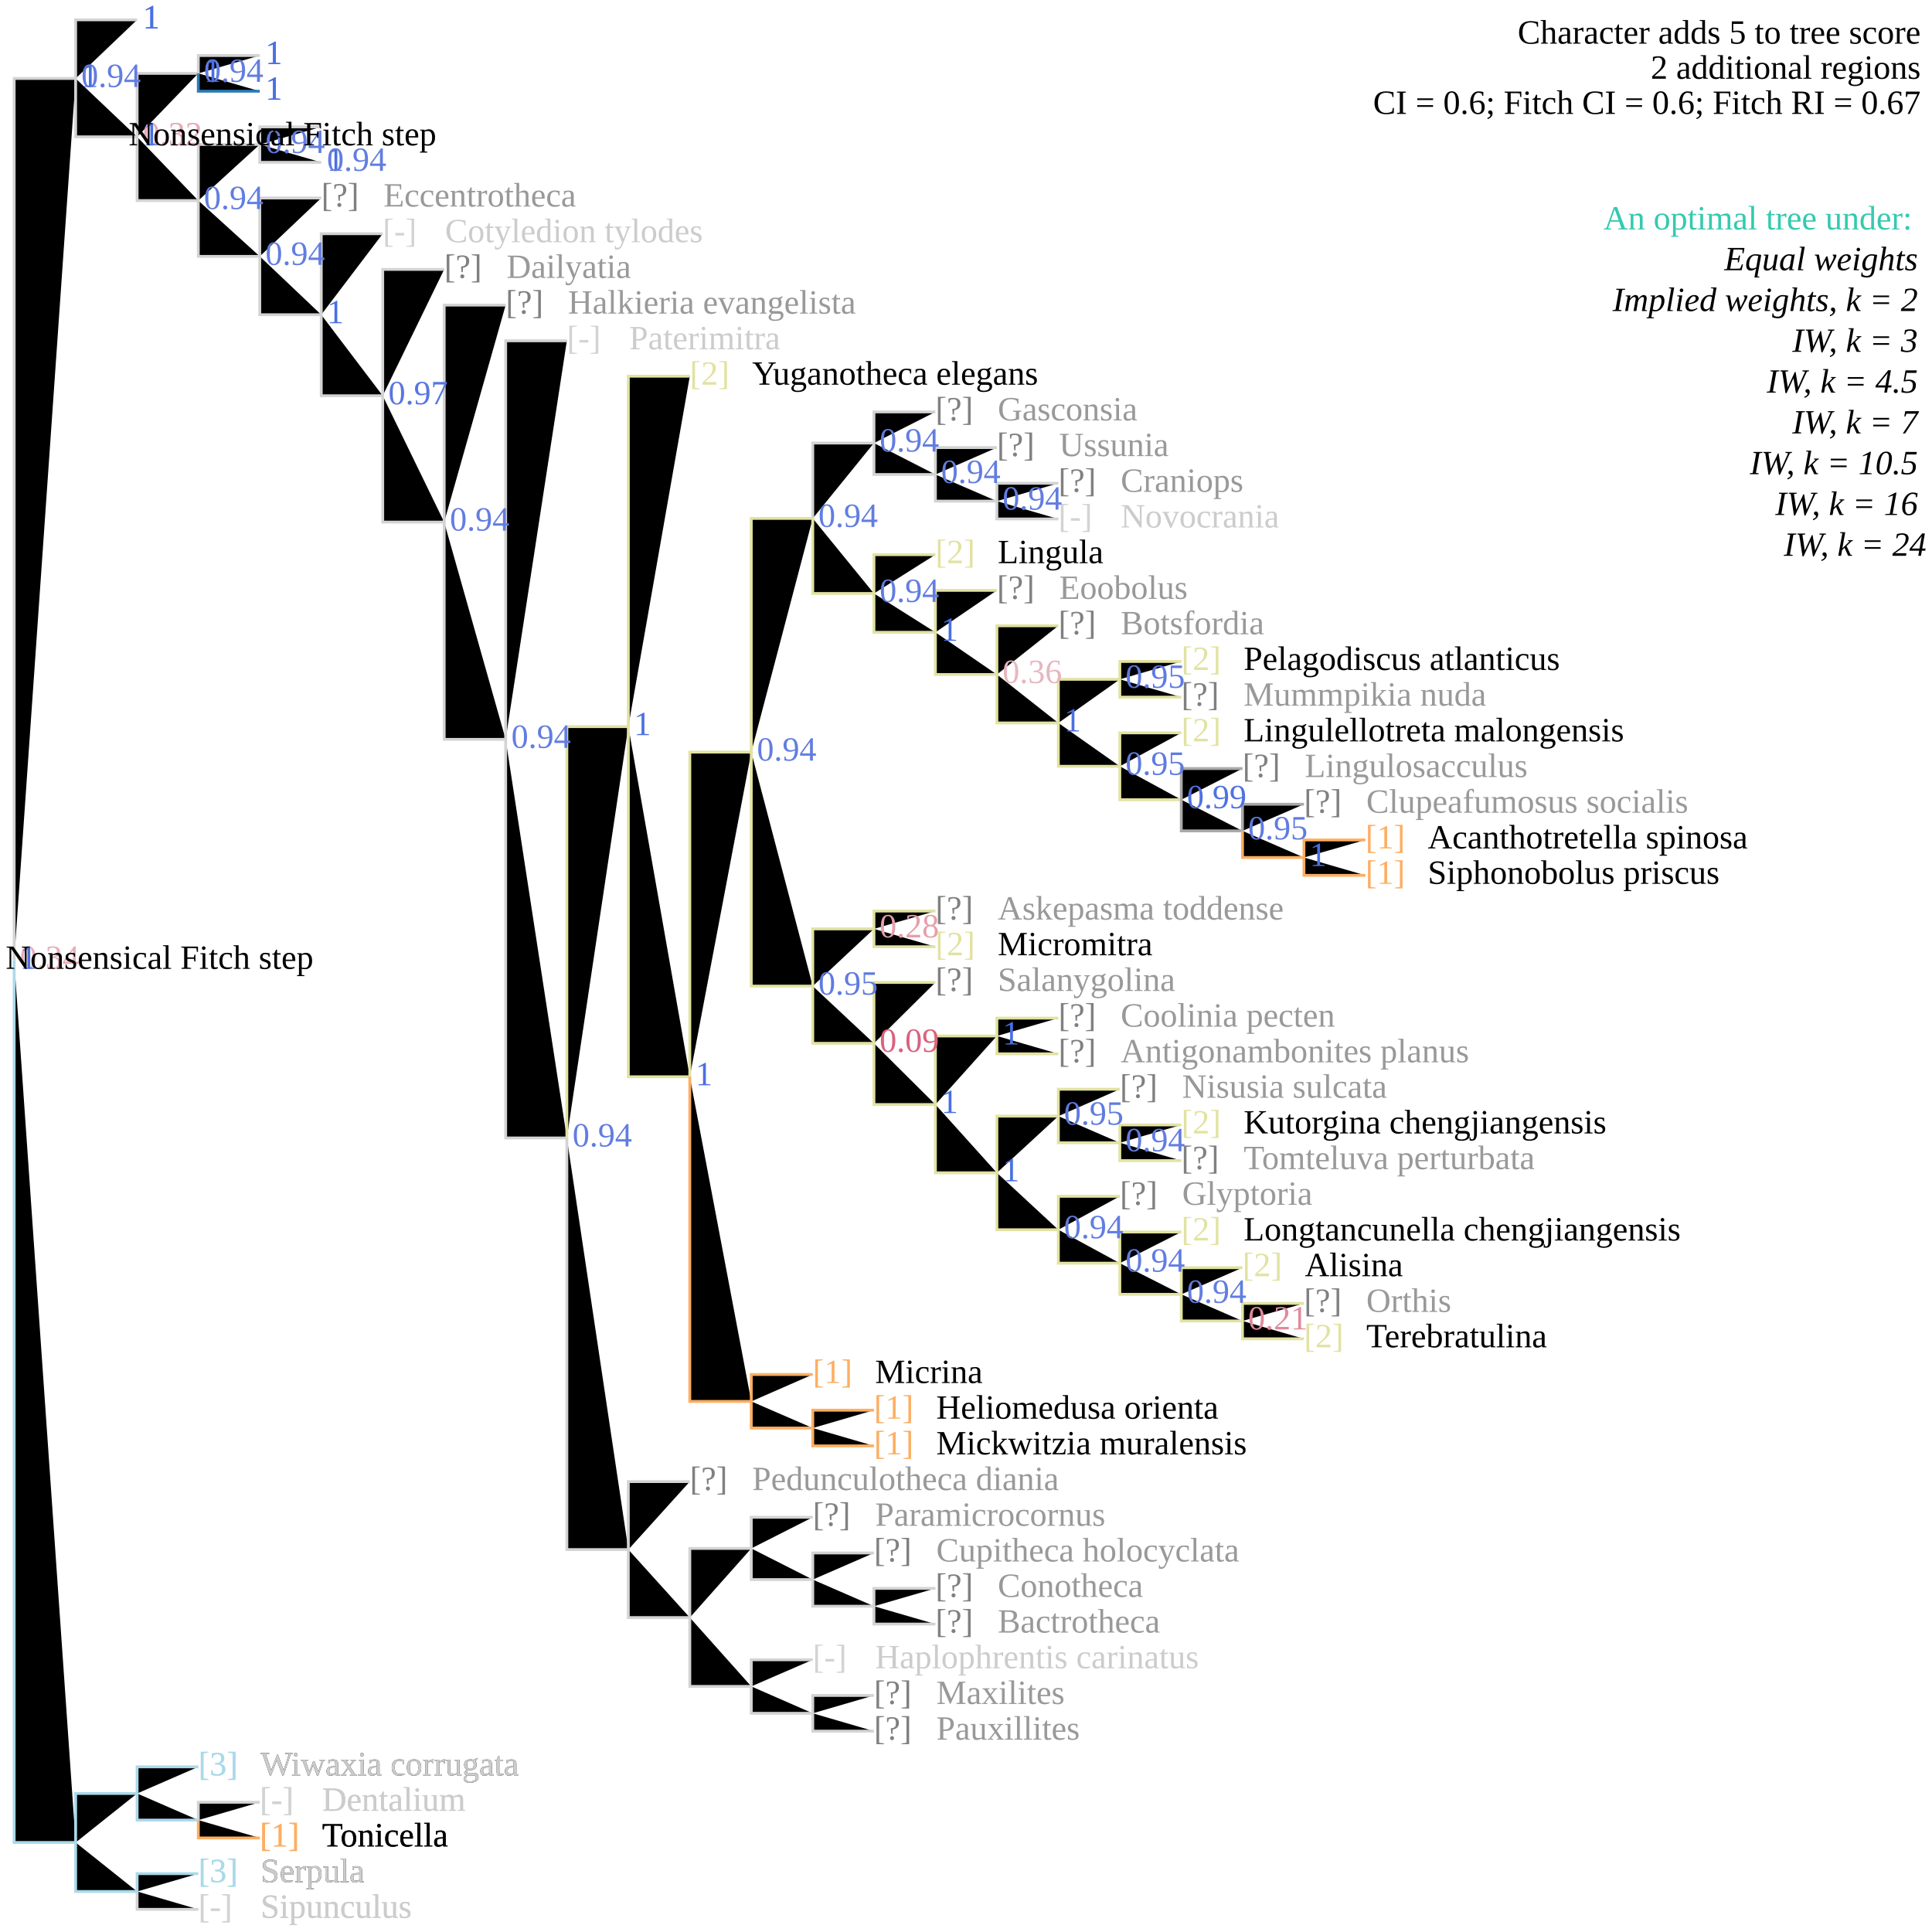
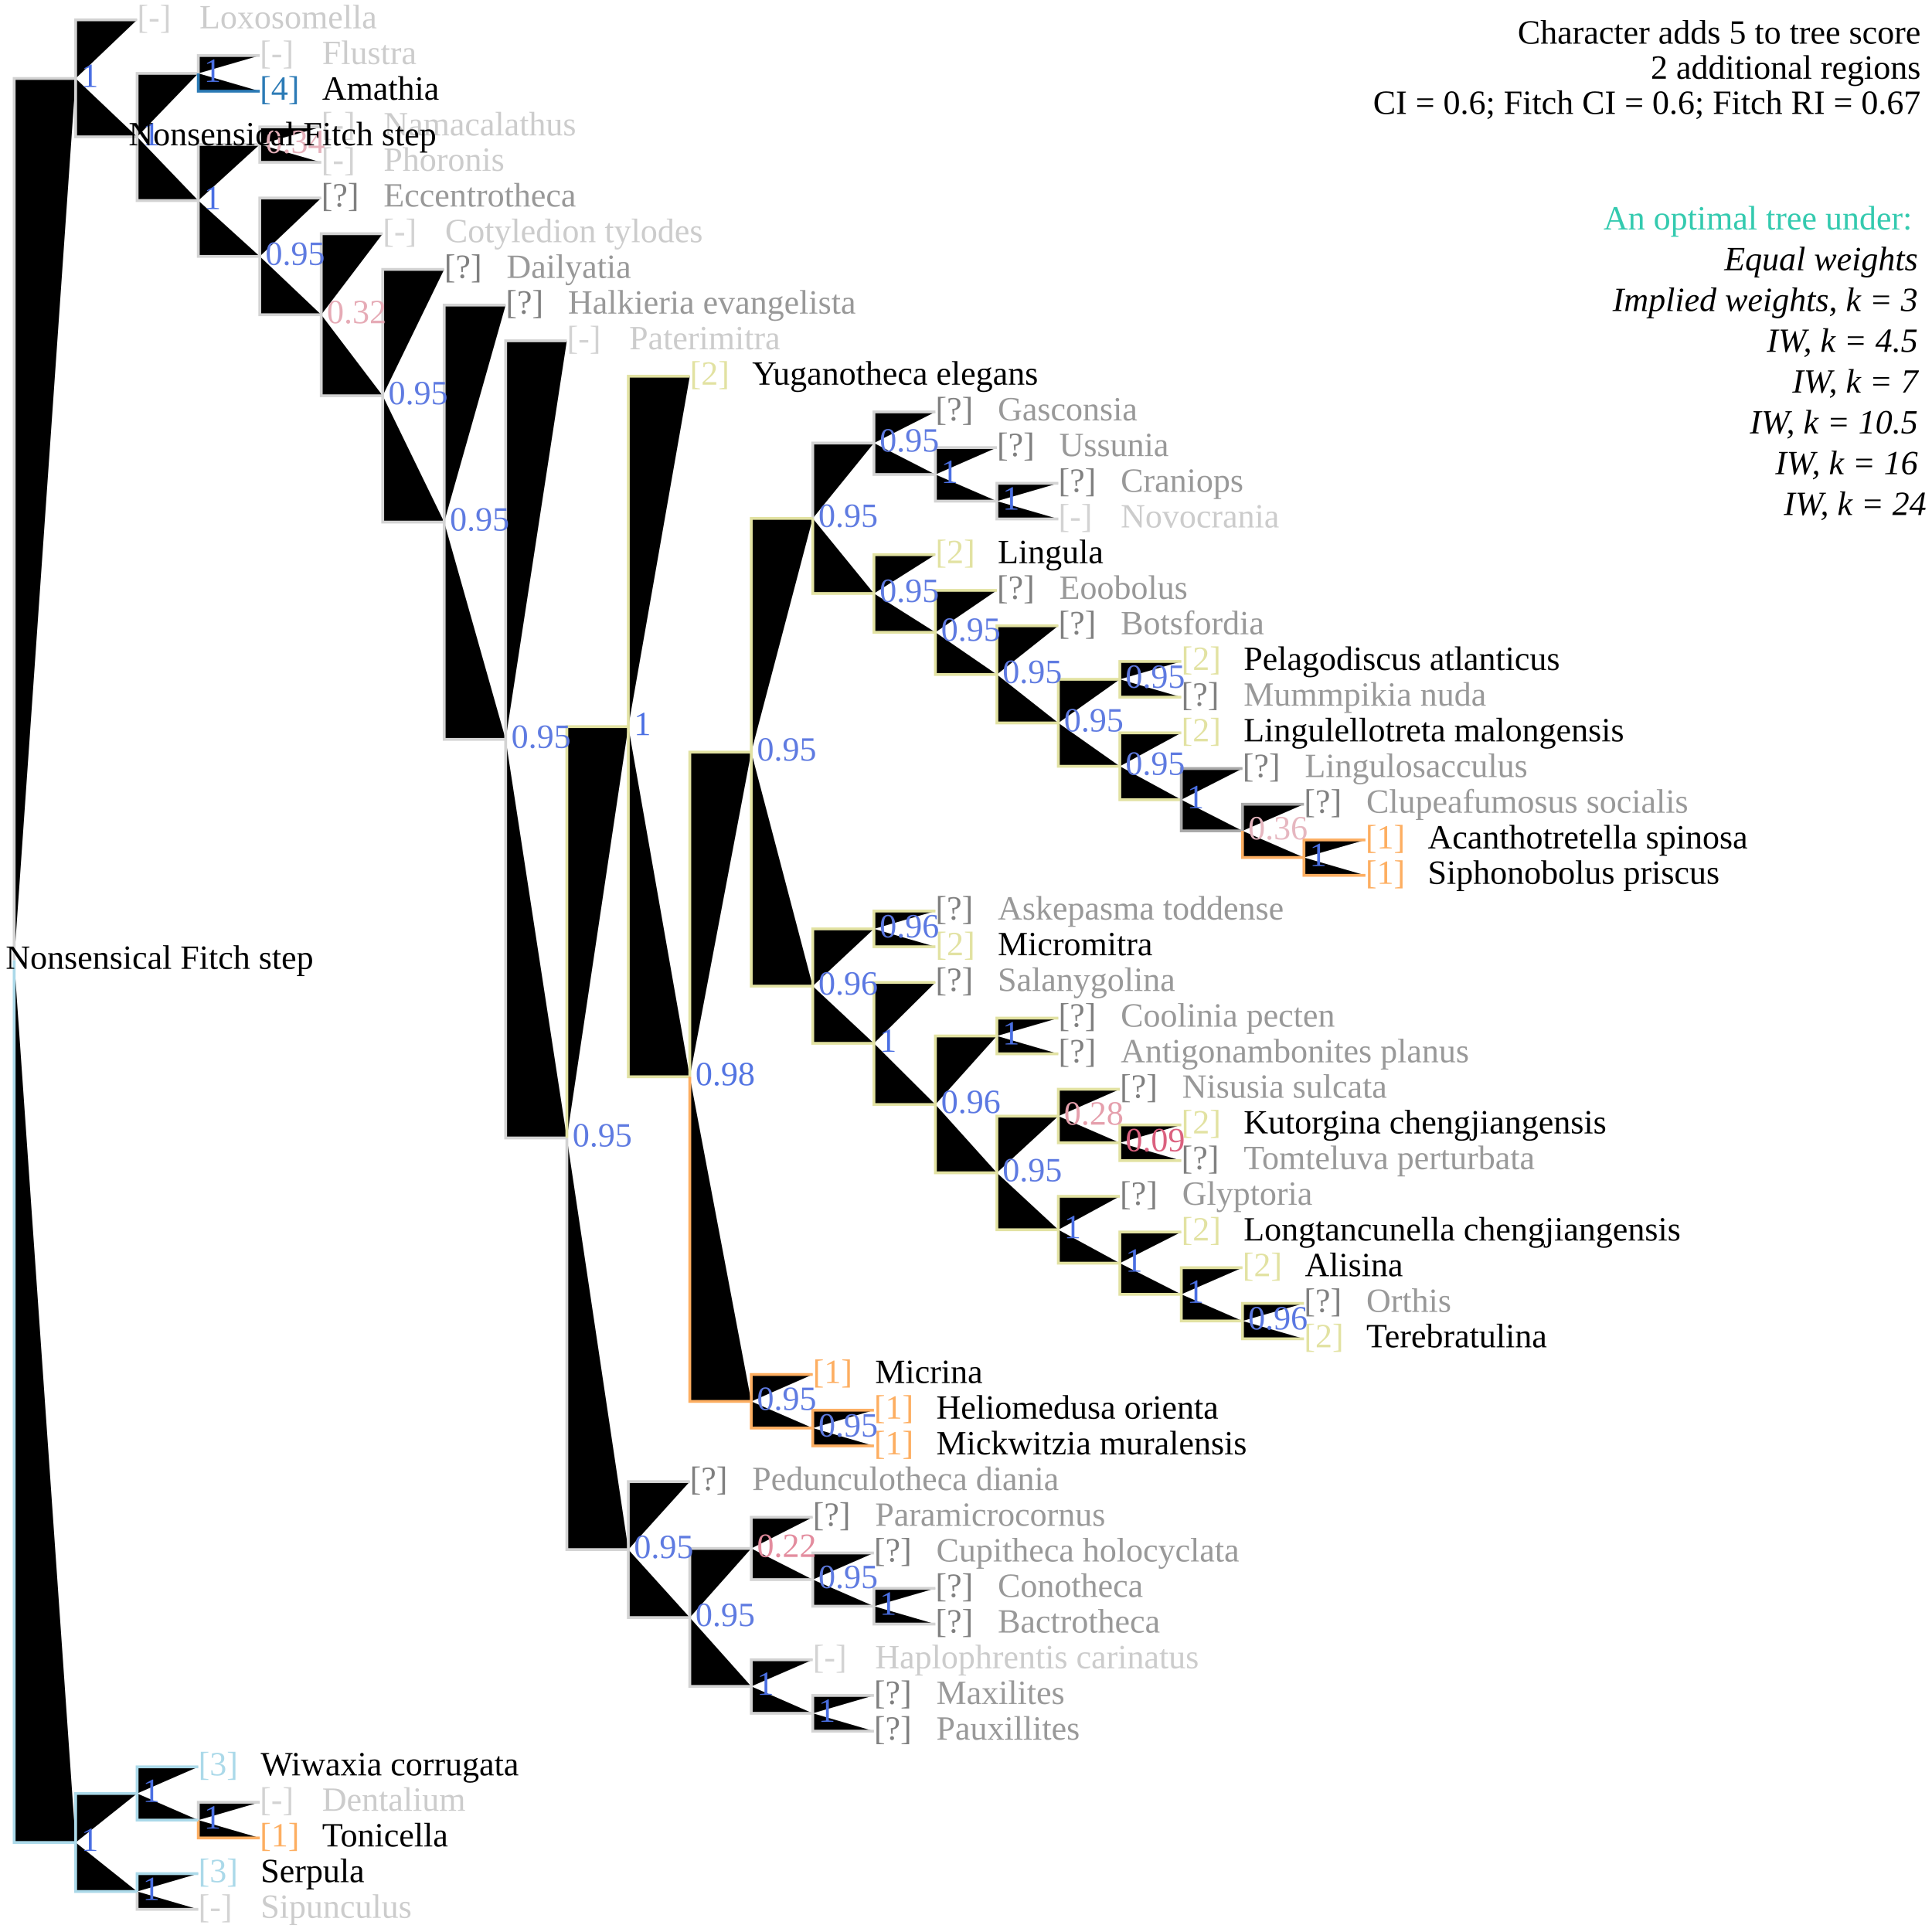
<svg xmlns="http://www.w3.org/2000/svg" version="1.1" width="682" height="682" class="tree" data-char="16">
  <text x="678" y="15.4" text-anchor="end" class="stepsLabel">Character adds <tspan class="score">5</tspan> to tree score</text>
  <text x="678" y="27.8" text-anchor="end" class="stepsLabel">
    <tspan class="score">2</tspan> additional regions</text>
  <text x="678" y="40.2" text-anchor="end" class="stepsLabel">CI = 0.6; Fitch CI = 0.6; Fitch RI = 0.67</text>
  <text x="678" y="65" text-anchor="end" class="stepsLabel">
    <tspan dy="16" fill="#34caaf">An optimal tree under:</tspan>
    <tspan x="680" style="font-style:italic" class="thisAn" dy="1.2em">Equal weights</tspan>
-     <tspan x="680" style="font-style:italic" class="notThisAn" dy="1.2em">Implied weights, k = 2</tspan>
-     <tspan x="680" style="font-style:italic" class="notThisAn" dy="1.2em">IW, k = 3</tspan>
+     <tspan x="680" style="font-style:italic" class="notThisAn" dy="1.2em">Implied weights, k = 3</tspan>
    <tspan x="680" style="font-style:italic" class="notThisAn" dy="1.2em">IW, k = 4.5</tspan>
    <tspan x="680" style="font-style:italic" class="notThisAn" dy="1.2em">IW, k = 7</tspan>
    <tspan x="680" style="font-style:italic" class="notThisAn" dy="1.2em">IW, k = 10.5</tspan>
    <tspan x="680" style="font-style:italic" class="notThisAn" dy="1.2em">IW, k = 16</tspan>
    <tspan x="680" style="font-style:italic" class="notThisAn" dy="1.2em">IW, k = 24</tspan>
  </text>
  <text x="70" y="664.4" fill="#abd9e9" class="flag">[3]</text>
  <text x="92" y="664.4" fill="#000" class="taxonLabel">Serpula</text>
  <text x="70" y="677" fill="lightgrey" class="flag">[-]</text>
  <text x="92" y="677" fill="#ccc" class="taxonLabel">Sipunculus</text>
  <text x="91.7" y="639.2" fill="lightgrey" class="flag">[-]</text>
  <text x="113.7" y="639.2" fill="#ccc" class="taxonLabel">Dentalium</text>
  <text x="91.7" y="651.8" fill="#fdae61" class="flag">[1]</text>
  <text x="113.7" y="651.8" fill="#000" class="taxonLabel">Tonicella</text>
  <text x="70" y="626.7" fill="#abd9e9" class="flag">[3]</text>
  <text x="92" y="626.7" fill="#000" class="taxonLabel">Wiwaxia corrugata</text>
  <text x="308.5" y="601.5" fill="grey" class="flag">[?]</text>
  <text x="330.5" y="601.5" fill="#999" class="taxonLabel">Maxilites</text>
  <text x="308.5" y="614.1" fill="grey" class="flag">[?]</text>
  <text x="330.5" y="614.1" fill="#999" class="taxonLabel">Pauxillites</text>
  <text x="286.9" y="588.9" fill="lightgrey" class="flag">[-]</text>
  <text x="308.9" y="588.9" fill="#ccc" class="taxonLabel">Haplophrentis carinatus</text>
  <text x="330.2" y="563.7" fill="grey" class="flag">[?]</text>
  <text x="352.2" y="563.7" fill="#999" class="taxonLabel">Conotheca</text>
  <text x="330.2" y="576.3" fill="grey" class="flag">[?]</text>
  <text x="352.2" y="576.3" fill="#999" class="taxonLabel">Bactrotheca</text>
  <text x="308.5" y="551.2" fill="grey" class="flag">[?]</text>
  <text x="330.5" y="551.2" fill="#999" class="taxonLabel">Cupitheca holocyclata</text>
  <text x="286.9" y="538.6" fill="grey" class="flag">[?]</text>
  <text x="308.9" y="538.6" fill="#999" class="taxonLabel">Paramicrocornus</text>
  <text x="243.5" y="526" fill="grey" class="flag">[?]</text>
  <text x="265.5" y="526" fill="#999" class="taxonLabel">Pedunculotheca diania</text>
  <text x="308.5" y="500.8" fill="#fdae61" class="flag">[1]</text>
  <text x="330.5" y="500.8" fill="#000" class="taxonLabel">Heliomedusa orienta</text>
  <text x="308.5" y="513.4" fill="#fdae61" class="flag">[1]</text>
  <text x="330.5" y="513.4" fill="#000" class="taxonLabel">Mickwitzia muralensis</text>
  <text x="286.9" y="488.2" fill="#fdae61" class="flag">[1]</text>
  <text x="308.9" y="488.2" fill="#000" class="taxonLabel">Micrina</text>
  <text x="460.3" y="463.1" fill="grey" class="flag">[?]</text>
  <text x="482.3" y="463.1" fill="#999" class="taxonLabel">Orthis</text>
  <text x="460.3" y="475.6" fill="#e2e2a2" class="flag">[2]</text>
  <text x="482.3" y="475.6" fill="#000" class="taxonLabel">Terebratulina</text>
  <text x="438.6" y="450.5" fill="#e2e2a2" class="flag">[2]</text>
  <text x="460.6" y="450.5" fill="#000" class="taxonLabel">Alisina</text>
  <text x="417" y="437.9" fill="#e2e2a2" class="flag">[2]</text>
  <text x="439" y="437.9" fill="#000" class="taxonLabel">Longtancunella chengjiangensis</text>
  <text x="395.3" y="425.3" fill="grey" class="flag">[?]</text>
  <text x="417.3" y="425.3" fill="#999" class="taxonLabel">Glyptoria</text>
  <text x="417" y="400.1" fill="#e2e2a2" class="flag">[2]</text>
  <text x="439" y="400.1" fill="#000" class="taxonLabel">Kutorgina chengjiangensis</text>
  <text x="417" y="412.7" fill="grey" class="flag">[?]</text>
  <text x="439" y="412.7" fill="#999" class="taxonLabel">Tomteluva perturbata</text>
  <text x="395.3" y="387.5" fill="grey" class="flag">[?]</text>
  <text x="417.3" y="387.5" fill="#999" class="taxonLabel">Nisusia sulcata</text>
  <text x="373.6" y="362.4" fill="grey" class="flag">[?]</text>
  <text x="395.6" y="362.4" fill="#999" class="taxonLabel">Coolinia pecten</text>
  <text x="373.6" y="375" fill="grey" class="flag">[?]</text>
  <text x="395.6" y="375" fill="#999" class="taxonLabel">Antigonambonites planus</text>
  <text x="330.2" y="349.8" fill="grey" class="flag">[?]</text>
  <text x="352.2" y="349.8" fill="#999" class="taxonLabel">Salanygolina</text>
  <text x="330.2" y="324.6" fill="grey" class="flag">[?]</text>
  <text x="352.2" y="324.6" fill="#999" class="taxonLabel">Askepasma toddense</text>
  <text x="330.2" y="337.2" fill="#e2e2a2" class="flag">[2]</text>
  <text x="352.2" y="337.2" fill="#000" class="taxonLabel">Micromitra</text>
  <text x="482" y="299.5" fill="#fdae61" class="flag">[1]</text>
  <text x="504" y="299.5" fill="#000" class="taxonLabel">Acanthotretella spinosa</text>
  <text x="482" y="312" fill="#fdae61" class="flag">[1]</text>
  <text x="504" y="312" fill="#000" class="taxonLabel">Siphonobolus priscus</text>
  <text x="460.3" y="286.9" fill="grey" class="flag">[?]</text>
  <text x="482.3" y="286.9" fill="#999" class="taxonLabel">Clupeafumosus socialis</text>
  <text x="438.6" y="274.3" fill="grey" class="flag">[?]</text>
  <text x="460.6" y="274.3" fill="#999" class="taxonLabel">Lingulosacculus</text>
  <text x="417" y="261.7" fill="#e2e2a2" class="flag">[2]</text>
  <text x="439" y="261.7" fill="#000" class="taxonLabel">Lingulellotreta malongensis</text>
  <text x="417" y="236.5" fill="#e2e2a2" class="flag">[2]</text>
  <text x="439" y="236.5" fill="#000" class="taxonLabel">Pelagodiscus atlanticus</text>
  <text x="417" y="249.1" fill="grey" class="flag">[?]</text>
  <text x="439" y="249.1" fill="#999" class="taxonLabel">Mummpikia nuda</text>
  <text x="373.6" y="223.9" fill="grey" class="flag">[?]</text>
  <text x="395.6" y="223.9" fill="#999" class="taxonLabel">Botsfordia</text>
  <text x="351.9" y="211.4" fill="grey" class="flag">[?]</text>
  <text x="373.9" y="211.4" fill="#999" class="taxonLabel">Eoobolus</text>
  <text x="330.2" y="198.8" fill="#e2e2a2" class="flag">[2]</text>
  <text x="352.2" y="198.8" fill="#000" class="taxonLabel">Lingula</text>
  <text x="373.6" y="173.6" fill="grey" class="flag">[?]</text>
  <text x="395.6" y="173.6" fill="#999" class="taxonLabel">Craniops</text>
  <text x="373.6" y="186.2" fill="lightgrey" class="flag">[-]</text>
  <text x="395.6" y="186.2" fill="#ccc" class="taxonLabel">Novocrania</text>
  <text x="351.9" y="161" fill="grey" class="flag">[?]</text>
  <text x="373.9" y="161" fill="#999" class="taxonLabel">Ussunia</text>
  <text x="330.2" y="148.4" fill="grey" class="flag">[?]</text>
  <text x="352.2" y="148.4" fill="#999" class="taxonLabel">Gasconsia</text>
  <text x="243.5" y="135.8" fill="#e2e2a2" class="flag">[2]</text>
  <text x="265.5" y="135.8" fill="#000" class="taxonLabel">Yuganotheca elegans</text>
  <text x="200.1" y="123.3" fill="lightgrey" class="flag">[-]</text>
  <text x="222.1" y="123.3" fill="#ccc" class="taxonLabel">Paterimitra</text>
  <text x="178.5" y="110.7" fill="grey" class="flag">[?]</text>
  <text x="200.5" y="110.7" fill="#999" class="taxonLabel">Halkieria evangelista</text>
  <text x="156.8" y="98.1" fill="grey" class="flag">[?]</text>
  <text x="178.8" y="98.1" fill="#999" class="taxonLabel">Dailyatia</text>
  <text x="135.1" y="85.5" fill="lightgrey" class="flag">[-]</text>
  <text x="157.1" y="85.5" fill="#ccc" class="taxonLabel">Cotyledion tylodes</text>
  <text x="113.4" y="72.9" fill="grey" class="flag">[?]</text>
  <text x="135.4" y="72.9" fill="#999" class="taxonLabel">Eccentrotheca</text>
-   <text x="70" y="664.4" fill="#abd9e9" class="flag">[3]</text>
-   <text x="92" y="664.4" fill="#ccc" class="taxonLabel">Serpula</text>
-   <text x="70" y="677" fill="lightgrey" class="flag">[-]</text>
-   <text x="92" y="677" fill="#ccc" class="taxonLabel">Sipunculus</text>
-   <text x="91.7" y="639.2" fill="lightgrey" class="flag">[-]</text>
-   <text x="113.7" y="639.2" fill="#ccc" class="taxonLabel">Dentalium</text>
-   <text x="91.7" y="651.8" fill="#fdae61" class="flag">[1]</text>
-   <text x="113.7" y="651.8" fill="#000" class="taxonLabel">Tonicella</text>
-   <text x="70" y="626.7" fill="#abd9e9" class="flag">[3]</text>
-   <text x="92" y="626.7" fill="#ccc" class="taxonLabel">Wiwaxia corrugata</text>
+   <text x="113.4" y="47.8" fill="lightgrey" class="flag">[-]</text>
+   <text x="135.4" y="47.8" fill="#ccc" class="taxonLabel">Namacalathus</text>
+   <text x="113.4" y="60.3" fill="lightgrey" class="flag">[-]</text>
+   <text x="135.4" y="60.3" fill="#ccc" class="taxonLabel">Phoronis</text>
+   <text x="91.7" y="22.6" fill="lightgrey" class="flag">[-]</text>
+   <text x="113.7" y="22.6" fill="#ccc" class="taxonLabel">Flustra</text>
+   <text x="91.7" y="35.2" fill="#2c7bb6" class="flag">[4]</text>
+   <text x="113.7" y="35.2" fill="#000" class="taxonLabel">Amathia</text>
+   <text x="48.4" y="10" fill="lightgrey" class="flag">[-]</text>
+   <text x="70.4" y="10" fill="#ccc" class="taxonLabel">Loxosomella</text>
  <path d="M5,339V27.7H26.7M26.7,27.7V7H48.4M26.7,27.7V48.3H48.4M48.4,48.3V25.9H70M70,25.9V19.6H91.7M48.4,48.3V70.8H70M70,70.8V51H91.7M91.7,51V44.8H113.4M91.7,51V57.3H113.4M70,70.8V90.5H91.7M91.7,90.5V69.9H113.4M91.7,90.5V111.1H113.4M113.4,111.1V82.5H135.1M113.4,111.1V139.7H135.1M135.1,139.7V95.1H156.8M135.1,139.7V184.3H156.8M156.8,184.3V107.7H178.5M156.8,184.3V261H178.5M178.5,261V120.3H200.1M178.5,261V401.7H200.1M286.9,183V156.4H308.5M308.5,156.4V145.4H330.2M308.5,156.4V167.5H330.2M330.2,167.5V158H351.9M330.2,167.5V176.9H351.9M351.9,176.9V170.6H373.6M351.9,176.9V183.2H373.6M200.1,401.7V547H221.8M221.8,547V523H243.5M221.8,547V571H243.5M243.5,571V546.6H265.2M265.2,546.6V535.6H286.9M265.2,546.6V557.6H286.9M286.9,557.6V548.2H308.5M286.9,557.6V567H308.5M308.5,567V560.7H330.2M308.5,567V573.3H330.2M243.5,571V595.3H265.2M265.2,595.3V585.9H286.9M265.2,595.3V604.8H286.9M286.9,604.8V598.5H308.5M286.9,604.8V611.1H308.5M70,642.5V636.2H91.7M48.4,667.7V674H70" stroke="lightgrey" class="inapplicable" />
  <path d="M70,25.9V32.2H91.7" stroke="#2c7bb6" />
  <path d="M200.1,401.7V256.5H221.8M221.8,256.5V132.8H243.5M221.8,256.5V380.1H243.5M243.5,380.1V265.5H265.2M265.2,265.5V183H286.9M286.9,183V209.5H308.5M308.5,209.5V195.8H330.2M308.5,209.5V223.2H330.2M330.2,223.2V208.4H351.9M330.2,223.2V238.1H351.9M351.9,238.1V220.9H373.6M351.9,238.1V255.2H373.6M373.6,255.2V239.8H395.3M395.3,239.8V233.5H417M395.3,239.8V246.1H417M373.6,255.2V270.5H395.3M395.3,270.5V258.7H417M395.3,270.5V282.3H417M265.2,265.5V348.1H286.9M286.9,348.1V327.9H308.5M308.5,327.9V321.6H330.2M308.5,327.9V334.2H330.2M286.9,348.1V368.3H308.5M308.5,368.3V346.8H330.2M308.5,368.3V389.9H330.2M330.2,389.9V365.7H351.9M351.9,365.7V359.4H373.6M351.9,365.7V372H373.6M330.2,389.9V414H351.9M351.9,414V394H373.6M373.6,394V384.5H395.3M373.6,394V403.4H395.3M395.3,403.4V397.1H417M395.3,403.4V409.7H417M351.9,414V434.1H373.6M373.6,434.1V422.3H395.3M373.6,434.1V445.9H395.3M395.3,445.9V434.9H417M395.3,445.9V456.9H417M417,456.9V447.5H438.6M417,456.9V466.3H438.6M438.6,466.3V460.1H460.3M438.6,466.3V472.6H460.3" stroke="#e2e2a2" />
  <path d="M417,282.3V271.3H438.6M417,282.3V293.3H438.6M438.6,293.3V283.9H460.3" stroke="darkgrey" />
  <path d="M438.6,293.3V302.7H460.3M460.3,302.7V296.5H482M460.3,302.7V309H482M243.5,380.1V494.7H265.2M265.2,494.7V485.2H286.9M265.2,494.7V504.1H286.9M286.9,504.1V497.8H308.5M286.9,504.1V510.4H308.5M70,642.5V648.8H91.7" stroke="#fdae61" />
  <path d="M5,339V650.4H26.7M26.7,650.4V633.1H48.4M48.4,633.1V623.7H70M48.4,633.1V642.5H70M26.7,650.4V667.7H48.4M48.4,667.7V661.4H70" stroke="#abd9e9" />
-   <text x="115.4" y="60.3" class="node" fill="#4A6FE3">1</text>
-   <text x="93.7" y="22.6" class="node" fill="#4A6FE3">1</text>
-   <text x="93.7" y="35.2" class="node" fill="#4A6FE3">1</text>
-   <text x="50.4" y="10" class="node" fill="#4A6FE3">1</text>
-   <text x="7" y="342" class="node" fill="#E6B1BB">0.34</text>
-   <text x="28.7" y="30.7" class="node" fill="#627DE1">0.94</text>
-   <text x="50.4" y="51.3" class="node" fill="#E6ABB6">0.32</text>
-   <text x="72" y="28.9" class="node" fill="#627DE1">0.94</text>
-   <text x="72" y="73.8" class="node" fill="#627DE1">0.94</text>
-   <text x="93.7" y="54" class="node" fill="#627DE1">0.94</text>
-   <text x="93.7" y="93.5" class="node" fill="#627DE1">0.94</text>
-   <text x="115.4" y="114.1" class="node" fill="#4A6FE3">1</text>
-   <text x="137.1" y="142.7" class="node" fill="#5776E2">0.97</text>
-   <text x="158.8" y="187.3" class="node" fill="#627DE1">0.94</text>
-   <text x="180.5" y="264" class="node" fill="#627DE1">0.94</text>
-   <text x="202.1" y="404.7" class="node" fill="#627DE1">0.94</text>
-   <text x="223.8" y="259.5" class="node" fill="#4A6FE3">1</text>
-   <text x="245.5" y="383.1" class="node" fill="#4A6FE3">1</text>
-   <text x="267.2" y="268.5" class="node" fill="#627DE1">0.94</text>
-   <text x="288.9" y="186" class="node" fill="#627DE1">0.94</text>
-   <text x="310.5" y="159.4" class="node" fill="#627DE1">0.94</text>
-   <text x="332.2" y="170.5" class="node" fill="#627DE1">0.94</text>
-   <text x="353.9" y="179.9" class="node" fill="#627DE1">0.94</text>
-   <text x="310.5" y="212.5" class="node" fill="#627DE1">0.94</text>
-   <text x="332.2" y="226.2" class="node" fill="#4A6FE3">1</text>
-   <text x="353.9" y="241.1" class="node" fill="#E6B7C0">0.36</text>
-   <text x="375.6" y="258.2" class="node" fill="#4A6FE3">1</text>
-   <text x="397.3" y="242.8" class="node" fill="#5F7BE1">0.95</text>
-   <text x="397.3" y="273.5" class="node" fill="#5F7BE1">0.95</text>
-   <text x="419" y="285.3" class="node" fill="#4F72E2">0.99</text>
-   <text x="440.6" y="296.3" class="node" fill="#5F7BE1">0.95</text>
-   <text x="462.3" y="305.7" class="node" fill="#4A6FE3">1</text>
-   <text x="288.9" y="351.1" class="node" fill="#5F7BE1">0.95</text>
-   <text x="310.5" y="330.9" class="node" fill="#E59FAC">0.28</text>
-   <text x="310.5" y="371.3" class="node" fill="#DB617F">0.09</text>
-   <text x="332.2" y="392.9" class="node" fill="#4A6FE3">1</text>
-   <text x="353.9" y="368.7" class="node" fill="#4A6FE3">1</text>
-   <text x="353.9" y="417" class="node" fill="#4A6FE3">1</text>
-   <text x="375.6" y="397" class="node" fill="#5F7BE1">0.95</text>
-   <text x="397.3" y="406.4" class="node" fill="#627DE1">0.94</text>
-   <text x="375.6" y="437.1" class="node" fill="#627DE1">0.94</text>
-   <text x="397.3" y="448.9" class="node" fill="#627DE1">0.94</text>
-   <text x="419" y="459.9" class="node" fill="#627DE1">0.94</text>
-   <text x="440.6" y="469.3" class="node" fill="#E2899B">0.21</text>
-   <text x="115.4" y="60.3" class="node" fill="#627DE1">0.94</text>
-   <text x="93.7" y="22.6" class="node" fill="#4A6FE3">1</text>
-   <text x="93.7" y="35.2" class="node" fill="#4A6FE3">1</text>
-   <text x="50.4" y="10" class="node" fill="#4A6FE3">1</text>
-   <text x="7" y="342" class="node" fill="#4A6FE3">1</text>
  <text x="28.7" y="30.7" class="node" fill="#4A6FE3">1</text>
  <text x="50.4" y="51.3" class="node" fill="#4A6FE3">1</text>
  <text x="72" y="28.9" class="node" fill="#4A6FE3">1</text>
+   <text x="72" y="73.8" class="node" fill="#4A6FE3">1</text>
+   <text x="93.7" y="54" class="node" fill="#E6B1BB">0.34</text>
+   <text x="93.7" y="93.5" class="node" fill="#5F7BE1">0.95</text>
+   <text x="115.4" y="114.1" class="node" fill="#E6ABB6">0.32</text>
+   <text x="137.1" y="142.7" class="node" fill="#5F7BE1">0.95</text>
+   <text x="158.8" y="187.3" class="node" fill="#5F7BE1">0.95</text>
+   <text x="180.5" y="264" class="node" fill="#5F7BE1">0.95</text>
+   <text x="202.1" y="404.7" class="node" fill="#5F7BE1">0.95</text>
+   <text x="223.8" y="259.5" class="node" fill="#4A6FE3">1</text>
+   <text x="245.5" y="383.1" class="node" fill="#5374E2">0.98</text>
+   <text x="267.2" y="268.5" class="node" fill="#5F7BE1">0.95</text>
+   <text x="288.9" y="186" class="node" fill="#5F7BE1">0.95</text>
+   <text x="310.5" y="159.4" class="node" fill="#5F7BE1">0.95</text>
+   <text x="332.2" y="170.5" class="node" fill="#4A6FE3">1</text>
+   <text x="353.9" y="179.9" class="node" fill="#4A6FE3">1</text>
+   <text x="310.5" y="212.5" class="node" fill="#5F7BE1">0.95</text>
+   <text x="332.2" y="226.2" class="node" fill="#5F7BE1">0.95</text>
+   <text x="353.9" y="241.1" class="node" fill="#5F7BE1">0.95</text>
+   <text x="375.6" y="258.2" class="node" fill="#5F7BE1">0.95</text>
+   <text x="397.3" y="242.8" class="node" fill="#5F7BE1">0.95</text>
+   <text x="397.3" y="273.5" class="node" fill="#5F7BE1">0.95</text>
+   <text x="419" y="285.3" class="node" fill="#4A6FE3">1</text>
+   <text x="440.6" y="296.3" class="node" fill="#E6B7C0">0.36</text>
+   <text x="462.3" y="305.7" class="node" fill="#4A6FE3">1</text>
+   <text x="288.9" y="351.1" class="node" fill="#5B78E2">0.96</text>
+   <text x="310.5" y="330.9" class="node" fill="#5B78E2">0.96</text>
+   <text x="310.5" y="371.3" class="node" fill="#4A6FE3">1</text>
+   <text x="332.2" y="392.9" class="node" fill="#5B78E2">0.96</text>
+   <text x="353.9" y="368.7" class="node" fill="#4A6FE3">1</text>
+   <text x="353.9" y="417" class="node" fill="#5F7BE1">0.95</text>
+   <text x="375.6" y="397" class="node" fill="#E59FAC">0.28</text>
+   <text x="397.3" y="406.4" class="node" fill="#DB617F">0.09</text>
+   <text x="375.6" y="437.1" class="node" fill="#4A6FE3">1</text>
+   <text x="397.3" y="448.9" class="node" fill="#4A6FE3">1</text>
+   <text x="419" y="459.9" class="node" fill="#4A6FE3">1</text>
+   <text x="440.6" y="469.3" class="node" fill="#5B78E2">0.96</text>
+   <text x="267.2" y="497.7" class="node" fill="#5F7BE1">0.95</text>
+   <text x="288.9" y="507.1" class="node" fill="#5F7BE1">0.95</text>
+   <text x="223.8" y="550" class="node" fill="#5F7BE1">0.95</text>
+   <text x="245.5" y="574" class="node" fill="#5F7BE1">0.95</text>
+   <text x="267.2" y="549.6" class="node" fill="#E38C9E">0.22</text>
+   <text x="288.9" y="560.6" class="node" fill="#5F7BE1">0.95</text>
+   <text x="310.5" y="570" class="node" fill="#4A6FE3">1</text>
+   <text x="267.2" y="598.3" class="node" fill="#4A6FE3">1</text>
+   <text x="288.9" y="607.8" class="node" fill="#4A6FE3">1</text>
+   <text x="28.7" y="653.4" class="node" fill="#4A6FE3">1</text>
+   <text x="50.4" y="636.1" class="node" fill="#4A6FE3">1</text>
+   <text x="72" y="645.5" class="node" fill="#4A6FE3">1</text>
+   <text x="50.4" y="670.7" class="node" fill="#4A6FE3">1</text>
  <circle cx="48.4" cy="48.3" />
  <text x="45.4" y="51.3" class="dud-step">Nonsensical Fitch step</text>
  <circle cx="5" cy="339" />
  <text x="2" y="342" class="dud-step">Nonsensical Fitch step</text>
</svg>
